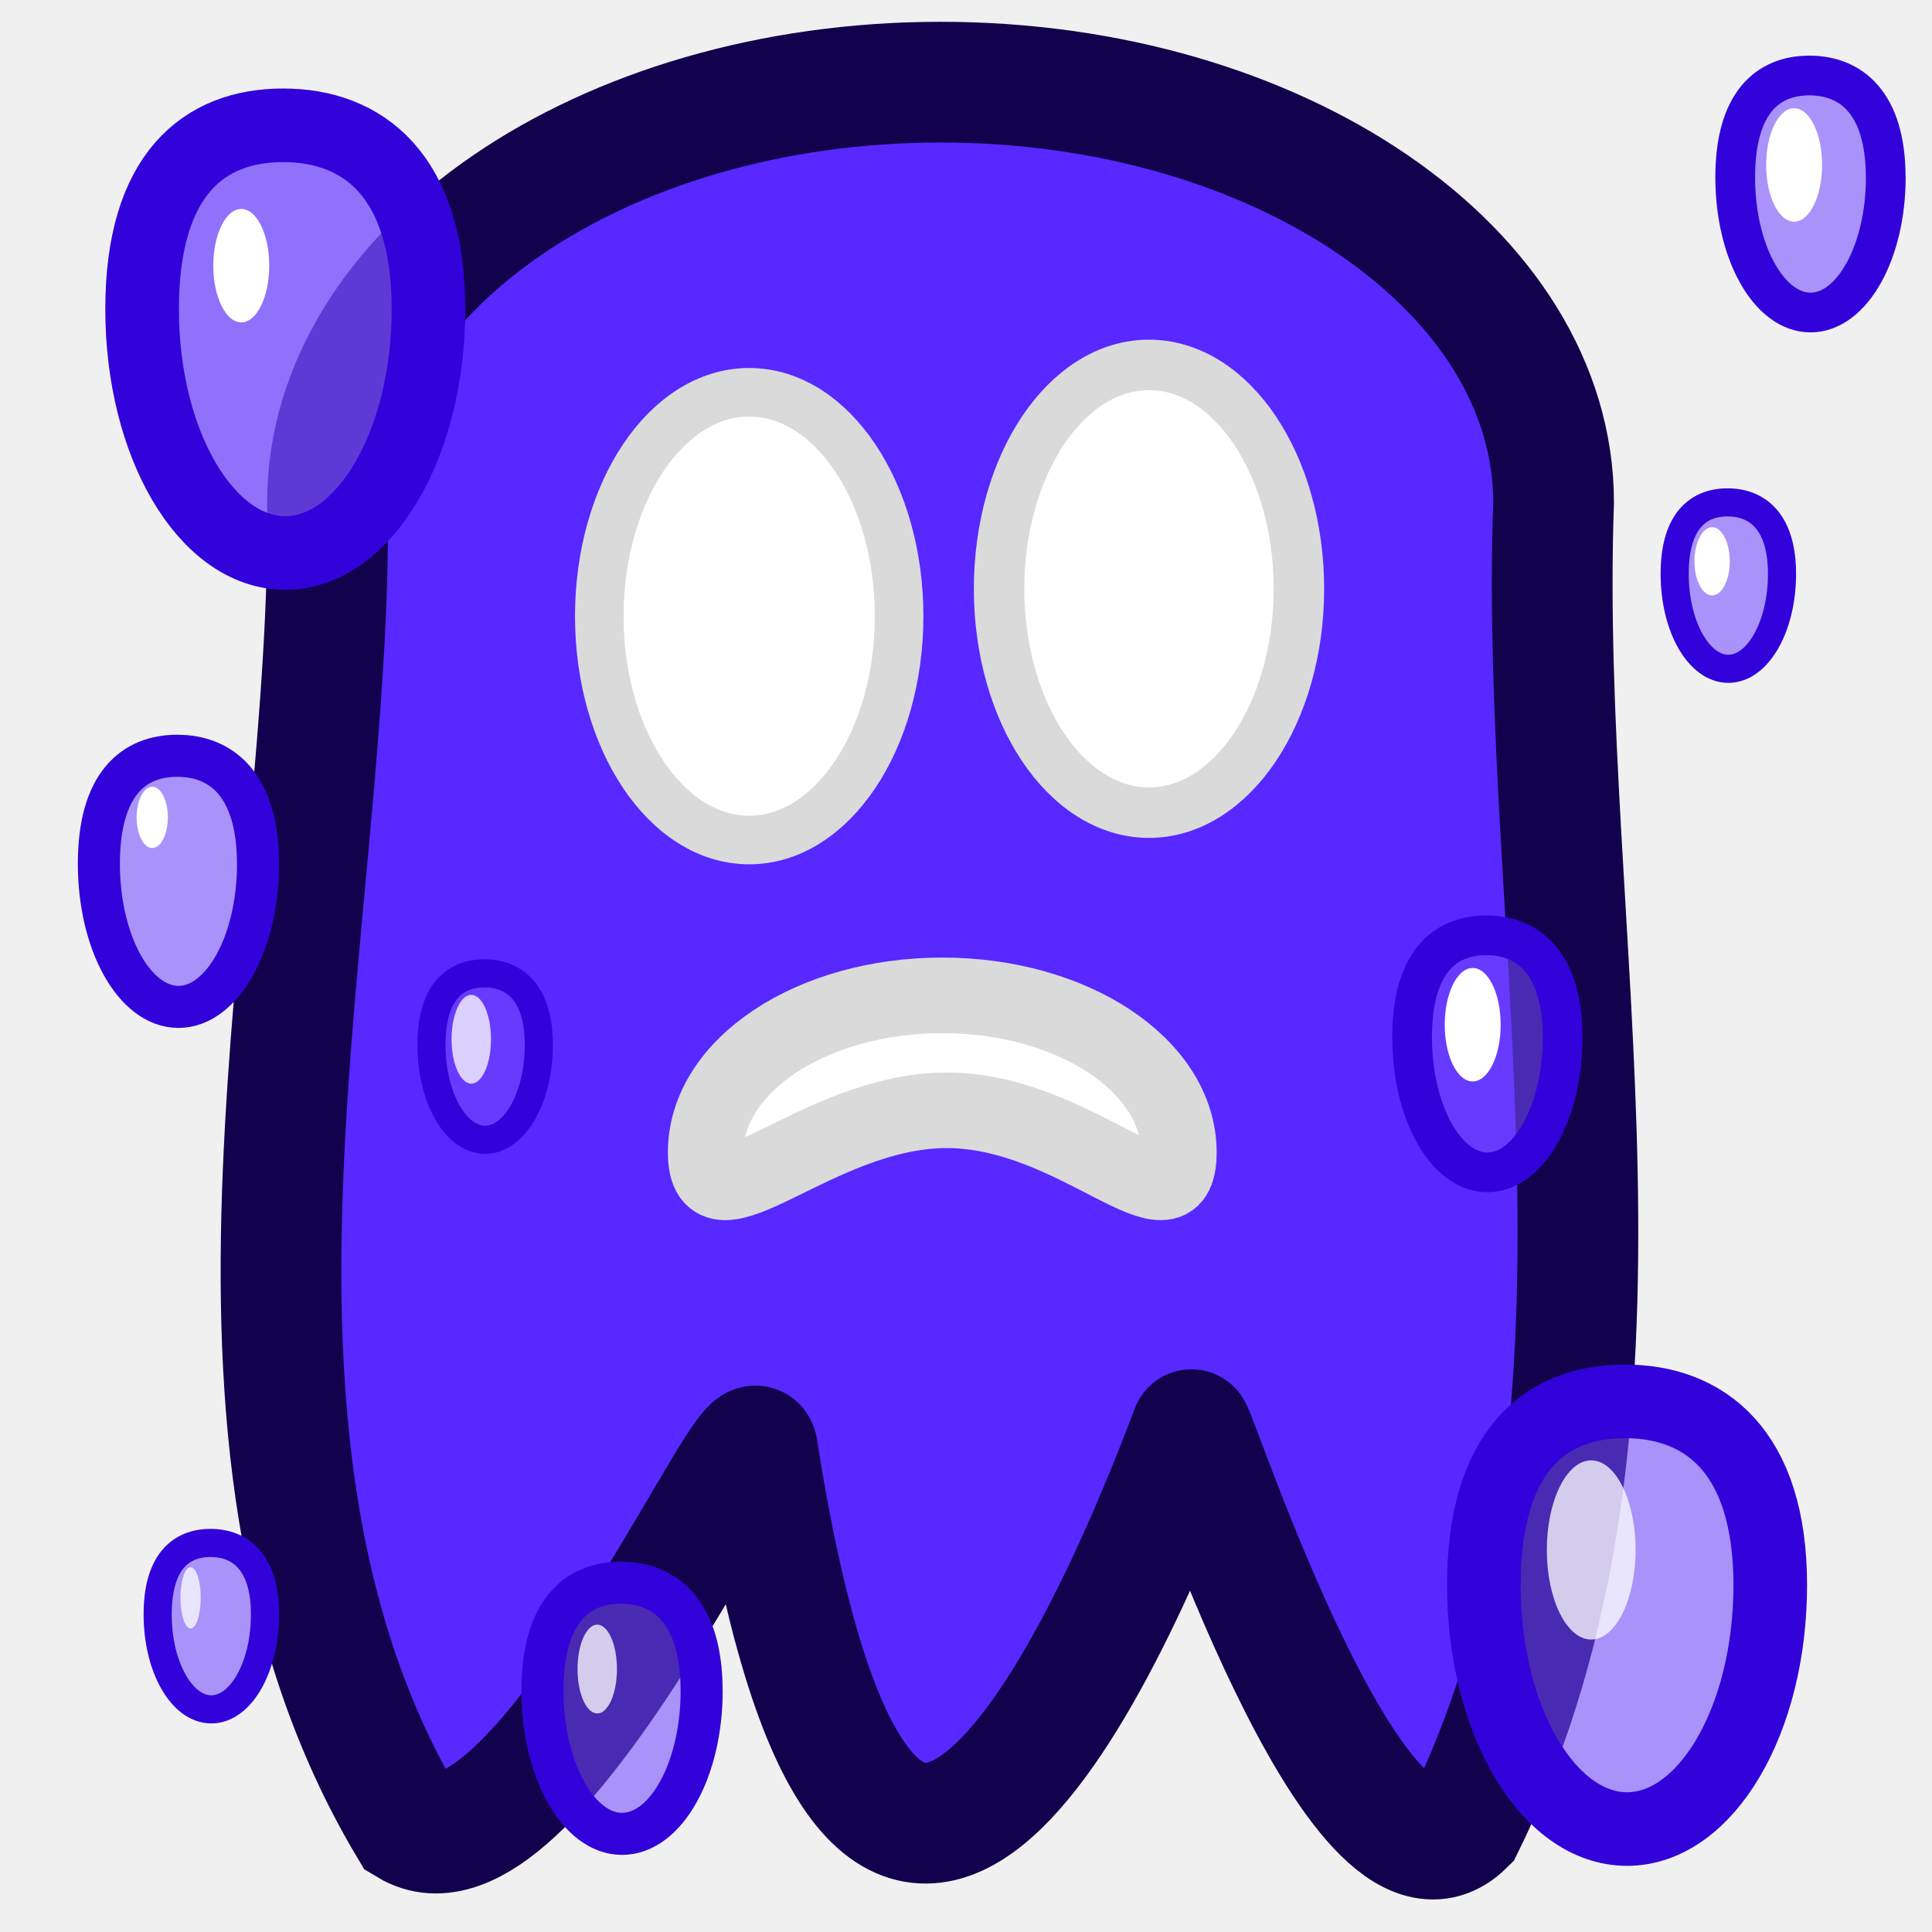
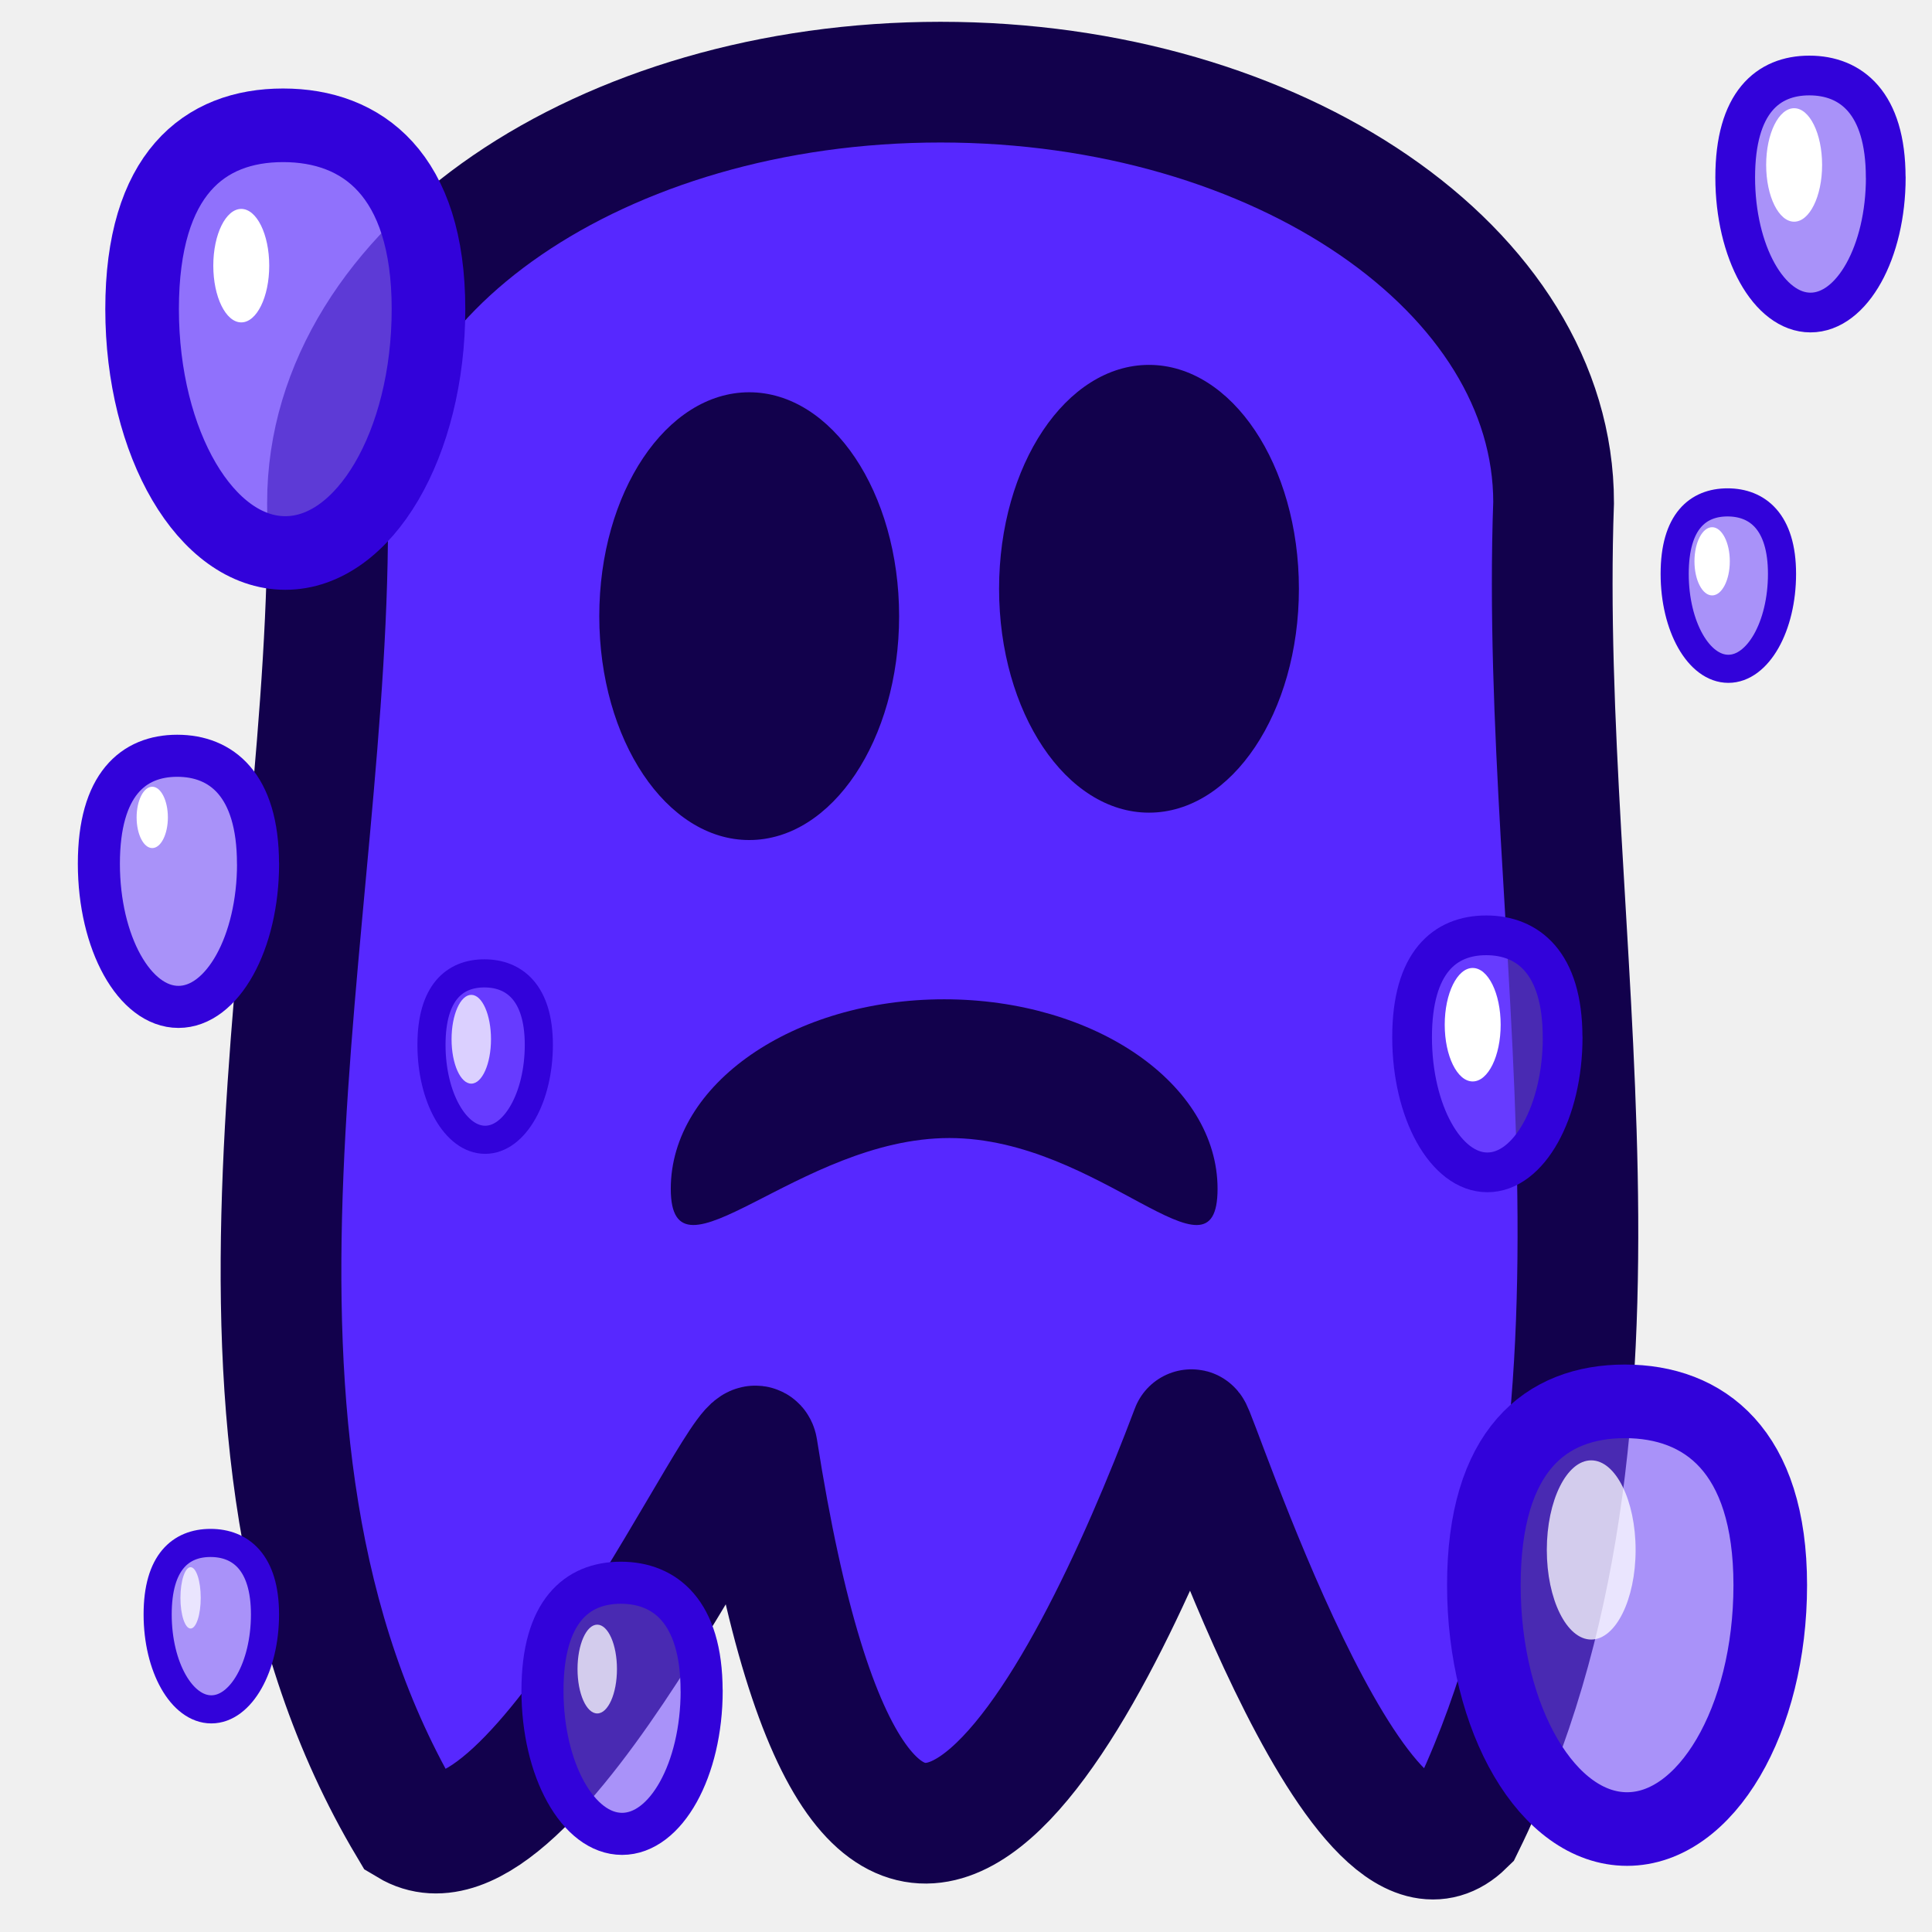
<svg xmlns="http://www.w3.org/2000/svg" width="100" height="100" viewBox="0 0 26.458 26.458" version="1.1" id="svg1" xml:space="preserve">
  <defs id="defs1">
    <linearGradient id="linearGradient13895">
      <stop style="stop-color:#000000;stop-opacity:1;" offset="0" id="stop13893" />
    </linearGradient>
    <filter style="color-interpolation-filters:sRGB;" id="filter14269" x="-0.312" y="-0.296" width="1.623" height="1.592">
      <feGaussianBlur stdDeviation="0.205" result="blur" id="feGaussianBlur14263" />
      <feComposite in="SourceGraphic" in2="blur" operator="in" result="composite1" id="feComposite14265" />
      <feComposite in="composite1" in2="composite1" operator="in" result="composite2" id="feComposite14267" />
    </filter>
  </defs>
  <g id="layer1">
    <path id="rect3" style="fill:#5728ff;fill-opacity:1;stroke:#12014c;stroke-width:1.653;stroke-dasharray:none;stroke-opacity:1" d="M 12.88,1.125 C 8.244,1.125 4.485,3.702 4.485,6.881 4.56,12.535 2.42,19.667 5.592,24.998 c 1.703,1.023 4.687,-5.744 4.779,-5.16 1.493,9.533 4.499,3.571 5.944,-0.259 0.034,-0.09 2.278,6.842 3.737,5.413 2.711,-5.526 1.012,-12.199 1.224,-18.111 1.51e-4,-3.179 -3.759,-5.756 -8.395,-5.756 z" />
-     <ellipse style="fill:#ffffff;fill-opacity:1;stroke:#dadada;stroke-width:0.665;stroke-opacity:1;stroke-dasharray:none" id="path7" cx="10.26" cy="8.438" rx="2.053" ry="3.066" />
+     <ellipse style="fill:#12014c;fill-opacity:1;stroke:none;stroke-width:0.665;stroke-opacity:1;stroke-dasharray:none" id="path7" cx="10.26" cy="8.438" rx="2.053" ry="3.066" />
    <path id="path3" style="fill:#734bff;fill-opacity:0.771;stroke:#3202da;stroke-width:1.008;stroke-linecap:round;stroke-linejoin:round" d="m 5.868,4.233 c 0,1.845 -0.878,3.34 -1.961,3.34 -1.083,0 -1.961,-1.495 -1.961,-3.34 -1.8e-6,-1.845 0.848,-2.517 1.931,-2.517 1.083,0 1.991,0.672 1.991,2.517 z" />
-     <ellipse style="fill:#ffffff;fill-opacity:1;stroke:#dadada;stroke-width:0.691;stroke-opacity:1;stroke-dasharray:none" id="ellipse5" cx="15.735" cy="8.063" rx="2.053" ry="3.066" />
-     <path id="ellipse6" style="fill:#ffffff;stroke:#dadada;stroke-width:1.035" d="m 16.144,15.781 c 0,-1.187 -1.451,-2.15 -3.24,-2.15 -1.789,0 -3.24,0.962 -3.24,2.15 0,1.187 1.512,-0.576 3.301,-0.576 1.789,0 3.179,1.763 3.179,0.576 z" />
+     <ellipse style="fill:#12014c;fill-opacity:1;stroke:none;stroke-width:0.691;stroke-opacity:1;stroke-dasharray:none" id="ellipse5" cx="15.735" cy="8.063" rx="2.053" ry="3.066" />
+     <path id="ellipse6" style="fill:#12014c;fill-opacity:1;stroke:none;stroke-width:1.223" d="m 16.674,16.28 c 0,-1.433 -1.676,-2.595 -3.744,-2.595 -2.068,0 -3.744,1.162 -3.744,2.595 0,1.433 1.747,-0.695 3.815,-0.695 2.068,0 3.673,2.129 3.673,0.695 z" />
    <path id="path4" style="fill:#734bff;fill-opacity:0.57;stroke:#3202da;stroke-width:1.008;stroke-linecap:round;stroke-linejoin:round" d="m 24.243,21.708 c 0,1.845 -0.878,3.34 -1.961,3.34 -1.083,0 -1.961,-1.495 -1.961,-3.34 -2e-6,-1.845 0.848,-2.517 1.931,-2.517 1.083,0 1.991,0.672 1.991,2.517 z" />
    <path id="path5" style="fill:#734bff;fill-opacity:0.57;stroke:#3202da;stroke-width:0.544;stroke-linecap:round;stroke-linejoin:round" d="m 21.4,14.204 c 0,1.022 -0.461,1.851 -1.031,1.851 -0.569,0 -1.031,-0.829 -1.031,-1.851 -10e-7,-1.022 0.446,-1.395 1.015,-1.395 0.569,0 1.046,0.372 1.046,1.395 z" />
    <path id="path6" style="fill:#734bff;fill-opacity:0.57;stroke:#3202da;stroke-width:0.544;stroke-linecap:round;stroke-linejoin:round" d="m 25.825,2.429 c 0,1.022 -0.461,1.851 -1.031,1.851 -0.569,0 -1.031,-0.829 -1.031,-1.851 -1e-6,-1.022 0.446,-1.395 1.015,-1.395 0.569,0 1.046,0.372 1.046,1.395 z" />
    <path id="path9" style="fill:#734bff;fill-opacity:0.57;stroke:#3202da;stroke-width:0.576;stroke-linecap:round;stroke-linejoin:round" d="m 9.609,23.153 c 0,1.083 -0.488,1.961 -1.09,1.961 -0.602,0 -1.09,-0.878 -1.09,-1.961 -1e-6,-1.083 0.471,-1.478 1.073,-1.478 0.602,0 1.106,0.394 1.106,1.478 z" />
    <path id="path11" style="fill:#734bff;fill-opacity:0.57;stroke:#3202da;stroke-width:0.576;stroke-linecap:round;stroke-linejoin:round" d="m 3.534,11.828 c 0,1.083 -0.488,1.961 -1.09,1.961 -0.602,0 -1.09,-0.878 -1.09,-1.961 -10e-7,-1.083 0.471,-1.478 1.073,-1.478 0.602,0 1.106,0.394 1.106,1.478 z" />
    <path id="path12" style="fill:#734bff;fill-opacity:0.57;stroke:#3202da;stroke-width:0.385;stroke-linecap:round;stroke-linejoin:round" d="m 3.629,22.109 c 0,0.718 -0.329,1.3 -0.735,1.3 -0.406,0 -0.735,-0.582 -0.735,-1.3 -7e-7,-0.718 0.318,-0.979 0.724,-0.979 0.406,0 0.746,0.261 0.746,0.979 z" />
    <path id="path13" style="fill:#734bff;fill-opacity:0.57;stroke:#3202da;stroke-width:0.385;stroke-linecap:round;stroke-linejoin:round" d="m 7.379,14.309 c 0,0.718 -0.329,1.3 -0.735,1.3 -0.406,0 -0.735,-0.582 -0.735,-1.3 -6e-7,-0.718 0.318,-0.979 0.724,-0.979 0.406,0 0.746,0.261 0.746,0.979 z" />
    <path id="path14" style="fill:#734bff;fill-opacity:0.57;stroke:#3202da;stroke-width:0.385;stroke-linecap:round;stroke-linejoin:round" d="m 24.404,7.859 c 0,0.718 -0.329,1.3 -0.735,1.3 -0.406,0 -0.735,-0.582 -0.735,-1.3 -10e-7,-0.718 0.318,-0.979 0.724,-0.979 0.406,0 0.746,0.261 0.746,0.979 z" />
    <ellipse style="fill:#ffffff;fill-opacity:1;stroke:none;stroke-width:0.144;stroke-dasharray:none;stroke-opacity:1" id="ellipse14" cx="3.304" cy="3.638" rx="0.383" ry="0.777" />
    <ellipse style="fill:#ffffff;fill-opacity:1;stroke:none;stroke-width:0.08;stroke-dasharray:none;stroke-opacity:1" id="ellipse15" cx="2.085" cy="11.194" rx="0.214" ry="0.42" />
    <ellipse style="fill:#ffffff;fill-opacity:0.758;stroke:none;stroke-width:0.229;stroke-dasharray:none;stroke-opacity:1" id="ellipse16" cx="21.791" cy="21.226" rx="0.608" ry="1.227" />
    <ellipse style="fill:#ffffff;fill-opacity:1;stroke:none;stroke-width:0.144;stroke-dasharray:none;stroke-opacity:1" id="ellipse17" cx="20.168" cy="14.033" rx="0.383" ry="0.777" />
    <ellipse style="fill:#ffffff;fill-opacity:1;stroke:none;stroke-width:0.144;stroke-dasharray:none;stroke-opacity:1" id="ellipse18" cx="24.57" cy="2.259" rx="0.383" ry="0.777" />
    <ellipse style="fill:#ffffff;fill-opacity:1;stroke:none;stroke-width:0.089;stroke-dasharray:none;stroke-opacity:1" id="ellipse19" cx="23.447" cy="7.687" rx="0.242" ry="0.467" />
    <ellipse style="fill:#ffffff;fill-opacity:0.758;stroke:none;stroke-width:0.107;stroke-dasharray:none;stroke-opacity:1" id="ellipse20" cx="6.454" cy="14.232" rx="0.27" ry="0.608" />
    <ellipse style="fill:#ffffff;fill-opacity:0.758;stroke:none;stroke-width:0.107;stroke-dasharray:none;stroke-opacity:1" id="ellipse21" cx="8.179" cy="22.857" rx="0.27" ry="0.608" />
    <ellipse style="fill:#ffffff;fill-opacity:0.758;stroke:none;stroke-width:0.064;stroke-dasharray:none;stroke-opacity:1" id="ellipse22" cx="2.61" cy="21.882" rx="0.139" ry="0.42" />
  </g>
</svg>
